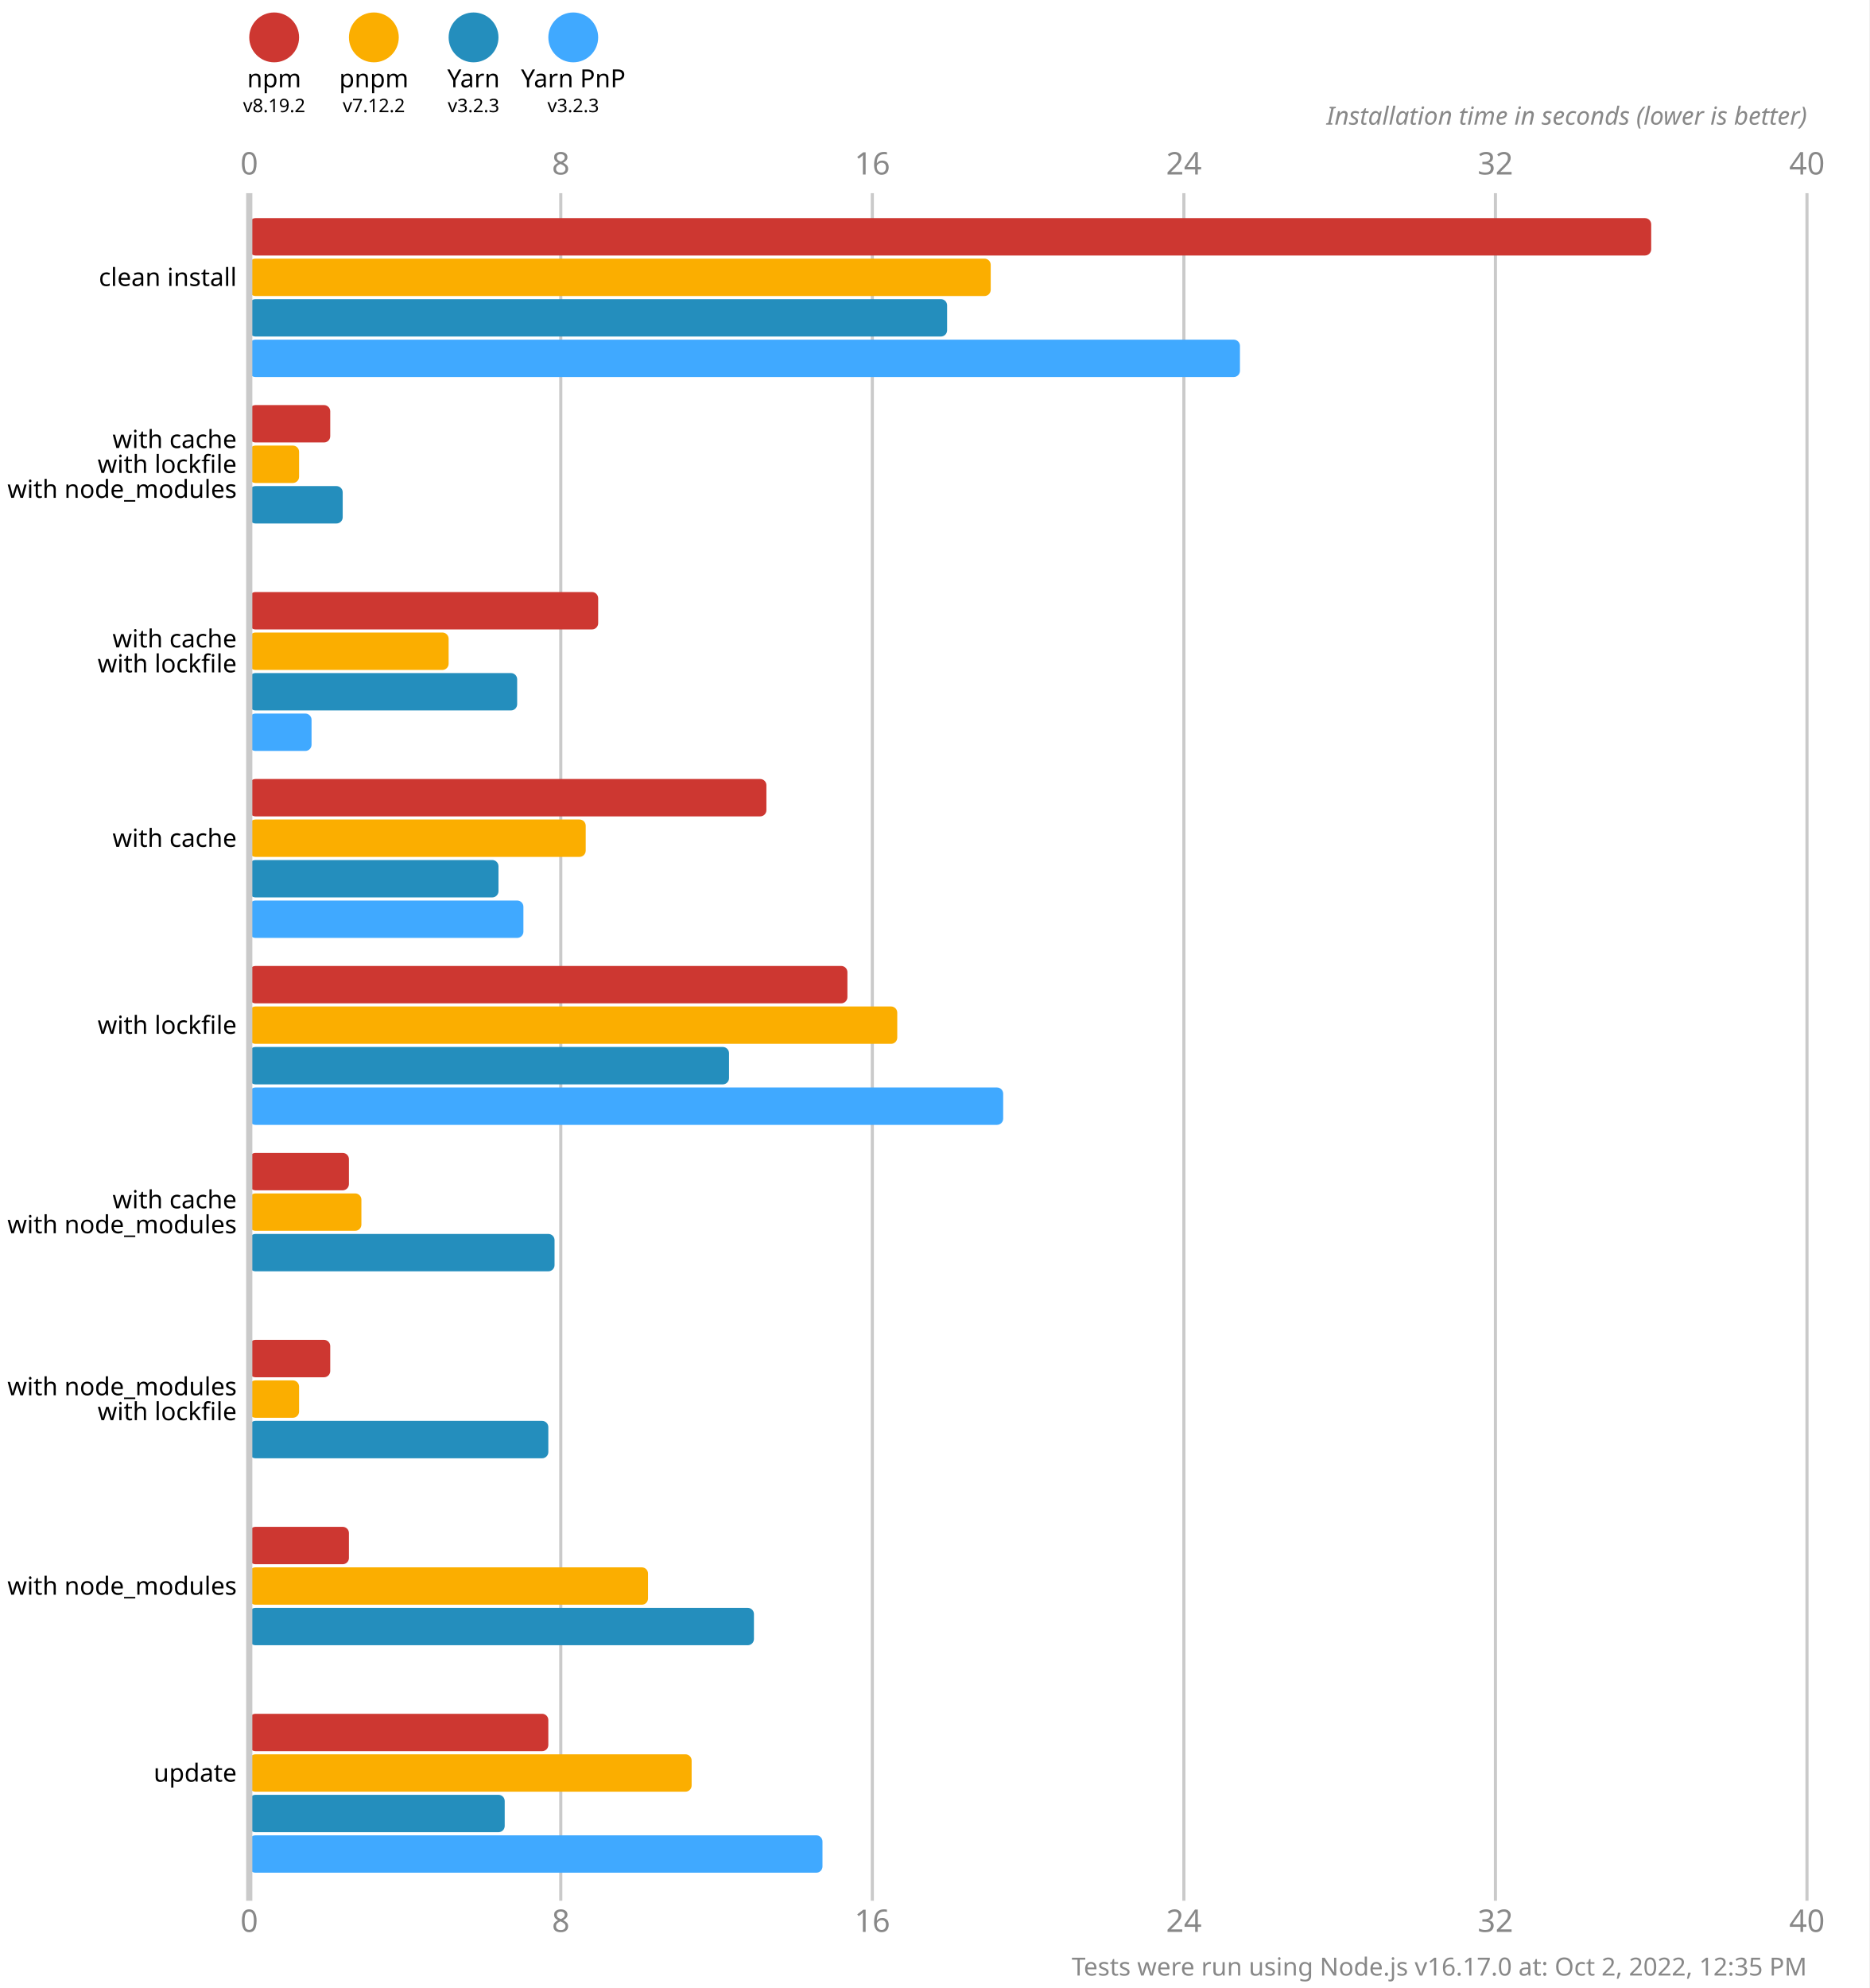
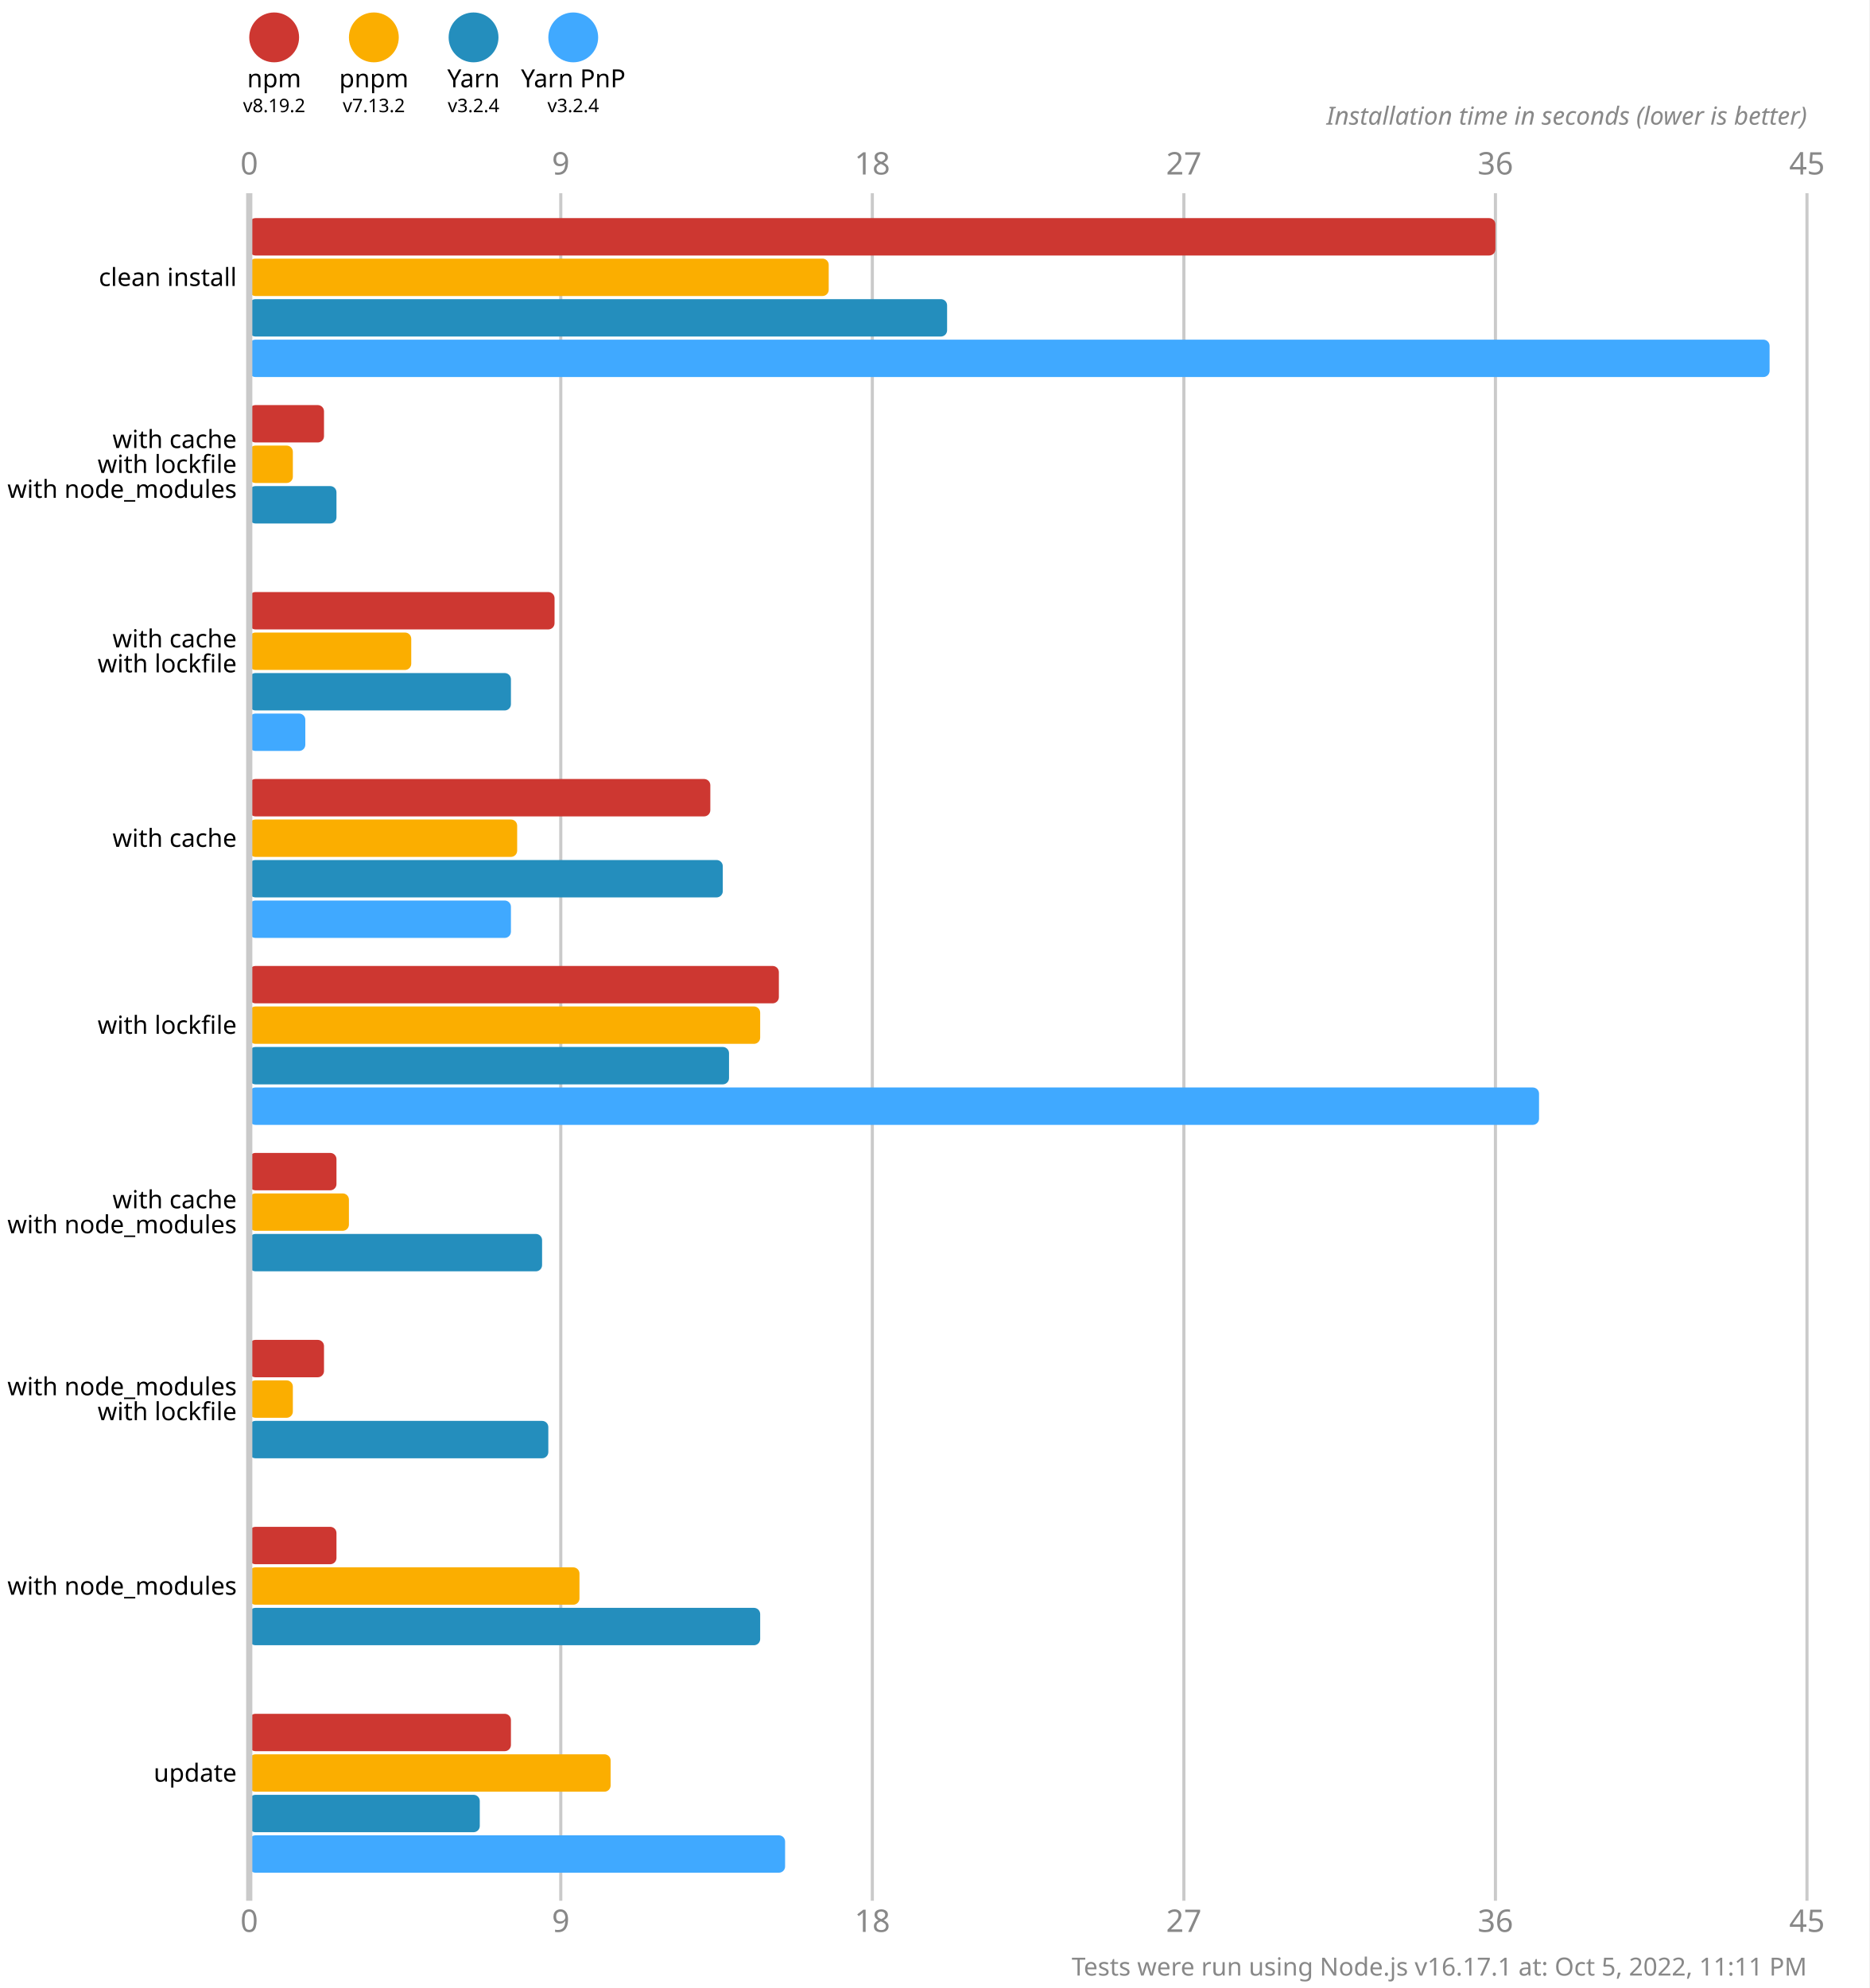
<svg xmlns="http://www.w3.org/2000/svg" version="1.1" viewBox="0 0 300 319">
  <style>
    .font { font-family: sans-serif; }
    .s3 { font-size: 3px; }
    .s4 { font-size: 4px; }
    .s5 { font-size: 5px; }
    .line { stroke: #cacaca; }
    .width { stroke-width: 0.5; }
    .text { fill: #888; }
  </style>
  <rect x="0" y="0" width="300" height="319" fill="#fff" />
  <circle cx="44" cy="6" r="4" fill="#cd3731" />
  <text x="44" y="14" class="font s4" text-anchor="middle">npm</text>
  <text x="44" y="18" class="font s3" text-anchor="middle">v8.19.2</text>
  <circle cx="60" cy="6" r="4" fill="#fbae00" />
  <text x="60" y="14" class="font s4" text-anchor="middle">pnpm</text>
-   <text x="60" y="18" class="font s3" text-anchor="middle">v7.12.2</text>
+   <text x="60" y="18" class="font s3" text-anchor="middle">v7.13.2</text>
  <circle cx="76" cy="6" r="4" fill="#248ebd" />
  <text x="76" y="14" class="font s4" text-anchor="middle">Yarn</text>
-   <text x="76" y="18" class="font s3" text-anchor="middle">v3.2.3</text>
+   <text x="76" y="18" class="font s3" text-anchor="middle">v3.2.4</text>
  <circle cx="92" cy="6" r="4" fill="#40a9ff" />
  <text x="92" y="14" class="font s4" text-anchor="middle">Yarn PnP</text>
-   <text x="92" y="18" class="font s3" text-anchor="middle">v3.2.3</text>
+   <text x="92" y="18" class="font s3" text-anchor="middle">v3.2.4</text>
  <text x="40" y="28" class="font s5 text" text-anchor="middle">0</text>
  <text x="40" y="310" class="font s5 text" text-anchor="middle">0</text>
  <line x1="90" y1="31" x2="90" y2="305" class="line width" />
-   <text x="90" y="28" class="font s5 text" text-anchor="middle">8</text>
-   <text x="90" y="310" class="font s5 text" text-anchor="middle">8</text>
+   <text x="90" y="28" class="font s5 text" text-anchor="middle">9</text>
+   <text x="90" y="310" class="font s5 text" text-anchor="middle">9</text>
  <line x1="140" y1="31" x2="140" y2="305" class="line width" />
-   <text x="140" y="28" class="font s5 text" text-anchor="middle">16</text>
-   <text x="140" y="310" class="font s5 text" text-anchor="middle">16</text>
+   <text x="140" y="28" class="font s5 text" text-anchor="middle">18</text>
+   <text x="140" y="310" class="font s5 text" text-anchor="middle">18</text>
  <line x1="190" y1="31" x2="190" y2="305" class="line width" />
-   <text x="190" y="28" class="font s5 text" text-anchor="middle">24</text>
-   <text x="190" y="310" class="font s5 text" text-anchor="middle">24</text>
+   <text x="190" y="28" class="font s5 text" text-anchor="middle">27</text>
+   <text x="190" y="310" class="font s5 text" text-anchor="middle">27</text>
  <line x1="240" y1="31" x2="240" y2="305" class="line width" />
-   <text x="240" y="28" class="font s5 text" text-anchor="middle">32</text>
-   <text x="240" y="310" class="font s5 text" text-anchor="middle">32</text>
+   <text x="240" y="28" class="font s5 text" text-anchor="middle">36</text>
+   <text x="240" y="310" class="font s5 text" text-anchor="middle">36</text>
  <line x1="290" y1="31" x2="290" y2="305" class="line width" />
-   <text x="290" y="28" class="font s5 text" text-anchor="middle">40</text>
-   <text x="290" y="310" class="font s5 text" text-anchor="middle">40</text>
+   <text x="290" y="28" class="font s5 text" text-anchor="middle">45</text>
+   <text x="290" y="310" class="font s5 text" text-anchor="middle">45</text>
  <text x="290" y="20" class="font s4 text" font-style="italic" text-anchor="end">Installation time in seconds (lower is better)</text>
-   <rect x="40" y="35" width="225" height="6" fill="#cd3731" rx="1" ry="1" />
-   <rect x="40" y="41.5" width="119" height="6" fill="#fbae00" rx="1" ry="1" />
+   <rect x="40" y="35" width="200" height="6" fill="#cd3731" rx="1" ry="1" />
+   <rect x="40" y="41.5" width="93" height="6" fill="#fbae00" rx="1" ry="1" />
  <rect x="40" y="48" width="112" height="6" fill="#248ebd" rx="1" ry="1" />
-   <rect x="40" y="54.5" width="159" height="6" fill="#40a9ff" rx="1" ry="1" />
-   <rect x="40" y="65" width="13" height="6" fill="#cd3731" rx="1" ry="1" />
-   <rect x="40" y="71.5" width="8" height="6" fill="#fbae00" rx="1" ry="1" />
-   <rect x="40" y="78" width="15" height="6" fill="#248ebd" rx="1" ry="1" />
+   <rect x="40" y="54.5" width="244" height="6" fill="#40a9ff" rx="1" ry="1" />
+   <rect x="40" y="65" width="12" height="6" fill="#cd3731" rx="1" ry="1" />
+   <rect x="40" y="71.5" width="7" height="6" fill="#fbae00" rx="1" ry="1" />
+   <rect x="40" y="78" width="14" height="6" fill="#248ebd" rx="1" ry="1" />
  <rect x="40" y="84.5" width="0" height="6" fill="#40a9ff" rx="1" ry="1" />
-   <rect x="40" y="95" width="56" height="6" fill="#cd3731" rx="1" ry="1" />
-   <rect x="40" y="101.5" width="32" height="6" fill="#fbae00" rx="1" ry="1" />
-   <rect x="40" y="108" width="43" height="6" fill="#248ebd" rx="1" ry="1" />
-   <rect x="40" y="114.5" width="10" height="6" fill="#40a9ff" rx="1" ry="1" />
-   <rect x="40" y="125" width="83" height="6" fill="#cd3731" rx="1" ry="1" />
-   <rect x="40" y="131.5" width="54" height="6" fill="#fbae00" rx="1" ry="1" />
-   <rect x="40" y="138" width="40" height="6" fill="#248ebd" rx="1" ry="1" />
-   <rect x="40" y="144.5" width="44" height="6" fill="#40a9ff" rx="1" ry="1" />
-   <rect x="40" y="155" width="96" height="6" fill="#cd3731" rx="1" ry="1" />
-   <rect x="40" y="161.5" width="104" height="6" fill="#fbae00" rx="1" ry="1" />
+   <rect x="40" y="95" width="49" height="6" fill="#cd3731" rx="1" ry="1" />
+   <rect x="40" y="101.5" width="26" height="6" fill="#fbae00" rx="1" ry="1" />
+   <rect x="40" y="108" width="42" height="6" fill="#248ebd" rx="1" ry="1" />
+   <rect x="40" y="114.5" width="9" height="6" fill="#40a9ff" rx="1" ry="1" />
+   <rect x="40" y="125" width="74" height="6" fill="#cd3731" rx="1" ry="1" />
+   <rect x="40" y="131.5" width="43" height="6" fill="#fbae00" rx="1" ry="1" />
+   <rect x="40" y="138" width="76" height="6" fill="#248ebd" rx="1" ry="1" />
+   <rect x="40" y="144.5" width="42" height="6" fill="#40a9ff" rx="1" ry="1" />
+   <rect x="40" y="155" width="85" height="6" fill="#cd3731" rx="1" ry="1" />
+   <rect x="40" y="161.5" width="82" height="6" fill="#fbae00" rx="1" ry="1" />
  <rect x="40" y="168" width="77" height="6" fill="#248ebd" rx="1" ry="1" />
-   <rect x="40" y="174.5" width="121" height="6" fill="#40a9ff" rx="1" ry="1" />
-   <rect x="40" y="185" width="16" height="6" fill="#cd3731" rx="1" ry="1" />
-   <rect x="40" y="191.5" width="18" height="6" fill="#fbae00" rx="1" ry="1" />
-   <rect x="40" y="198" width="49" height="6" fill="#248ebd" rx="1" ry="1" />
+   <rect x="40" y="174.5" width="207" height="6" fill="#40a9ff" rx="1" ry="1" />
+   <rect x="40" y="185" width="14" height="6" fill="#cd3731" rx="1" ry="1" />
+   <rect x="40" y="191.5" width="16" height="6" fill="#fbae00" rx="1" ry="1" />
+   <rect x="40" y="198" width="47" height="6" fill="#248ebd" rx="1" ry="1" />
  <rect x="40" y="204.5" width="0" height="6" fill="#40a9ff" rx="1" ry="1" />
-   <rect x="40" y="215" width="13" height="6" fill="#cd3731" rx="1" ry="1" />
-   <rect x="40" y="221.5" width="8" height="6" fill="#fbae00" rx="1" ry="1" />
+   <rect x="40" y="215" width="12" height="6" fill="#cd3731" rx="1" ry="1" />
+   <rect x="40" y="221.5" width="7" height="6" fill="#fbae00" rx="1" ry="1" />
  <rect x="40" y="228" width="48" height="6" fill="#248ebd" rx="1" ry="1" />
  <rect x="40" y="234.5" width="0" height="6" fill="#40a9ff" rx="1" ry="1" />
-   <rect x="40" y="245" width="16" height="6" fill="#cd3731" rx="1" ry="1" />
-   <rect x="40" y="251.5" width="64" height="6" fill="#fbae00" rx="1" ry="1" />
-   <rect x="40" y="258" width="81" height="6" fill="#248ebd" rx="1" ry="1" />
+   <rect x="40" y="245" width="14" height="6" fill="#cd3731" rx="1" ry="1" />
+   <rect x="40" y="251.5" width="53" height="6" fill="#fbae00" rx="1" ry="1" />
+   <rect x="40" y="258" width="82" height="6" fill="#248ebd" rx="1" ry="1" />
  <rect x="40" y="264.5" width="0" height="6" fill="#40a9ff" rx="1" ry="1" />
-   <rect x="40" y="275" width="48" height="6" fill="#cd3731" rx="1" ry="1" />
-   <rect x="40" y="281.5" width="71" height="6" fill="#fbae00" rx="1" ry="1" />
-   <rect x="40" y="288" width="41" height="6" fill="#248ebd" rx="1" ry="1" />
-   <rect x="40" y="294.5" width="92" height="6" fill="#40a9ff" rx="1" ry="1" />
+   <rect x="40" y="275" width="42" height="6" fill="#cd3731" rx="1" ry="1" />
+   <rect x="40" y="281.5" width="58" height="6" fill="#fbae00" rx="1" ry="1" />
+   <rect x="40" y="288" width="37" height="6" fill="#248ebd" rx="1" ry="1" />
+   <rect x="40" y="294.5" width="86" height="6" fill="#40a9ff" rx="1" ry="1" />
  <line x1="40" y1="31" x2="40" y2="305" class="line" />
  <text x="38" y="44.5" class="font s4" dominant-baseline="middle" text-anchor="end">clean install</text>
  <text x="38" y="70.5" class="font s4" dominant-baseline="middle" text-anchor="end">with cache</text>
  <text x="38" y="74.5" class="font s4" dominant-baseline="middle" text-anchor="end">with lockfile</text>
  <text x="38" y="78.5" class="font s4" dominant-baseline="middle" text-anchor="end">with node_modules</text>
  <text x="38" y="102.5" class="font s4" dominant-baseline="middle" text-anchor="end">with cache</text>
  <text x="38" y="106.5" class="font s4" dominant-baseline="middle" text-anchor="end">with lockfile</text>
  <text x="38" y="134.5" class="font s4" dominant-baseline="middle" text-anchor="end">with cache</text>
  <text x="38" y="164.5" class="font s4" dominant-baseline="middle" text-anchor="end">with lockfile</text>
  <text x="38" y="192.5" class="font s4" dominant-baseline="middle" text-anchor="end">with cache</text>
  <text x="38" y="196.5" class="font s4" dominant-baseline="middle" text-anchor="end">with node_modules</text>
  <text x="38" y="222.5" class="font s4" dominant-baseline="middle" text-anchor="end">with node_modules</text>
  <text x="38" y="226.5" class="font s4" dominant-baseline="middle" text-anchor="end">with lockfile</text>
  <text x="38" y="254.5" class="font s4" dominant-baseline="middle" text-anchor="end">with node_modules</text>
  <text x="38" y="284.5" class="font s4" dominant-baseline="middle" text-anchor="end">update</text>
-   <text x="290" y="317" class="font s4 text" text-anchor="end">Tests were run using Node.js v16.17.0 at: Oct 2, 2022, 12:35 PM</text>
+   <text x="290" y="317" class="font s4 text" text-anchor="end">Tests were run using Node.js v16.17.1 at: Oct 5, 2022, 11:11 PM</text>
</svg>
